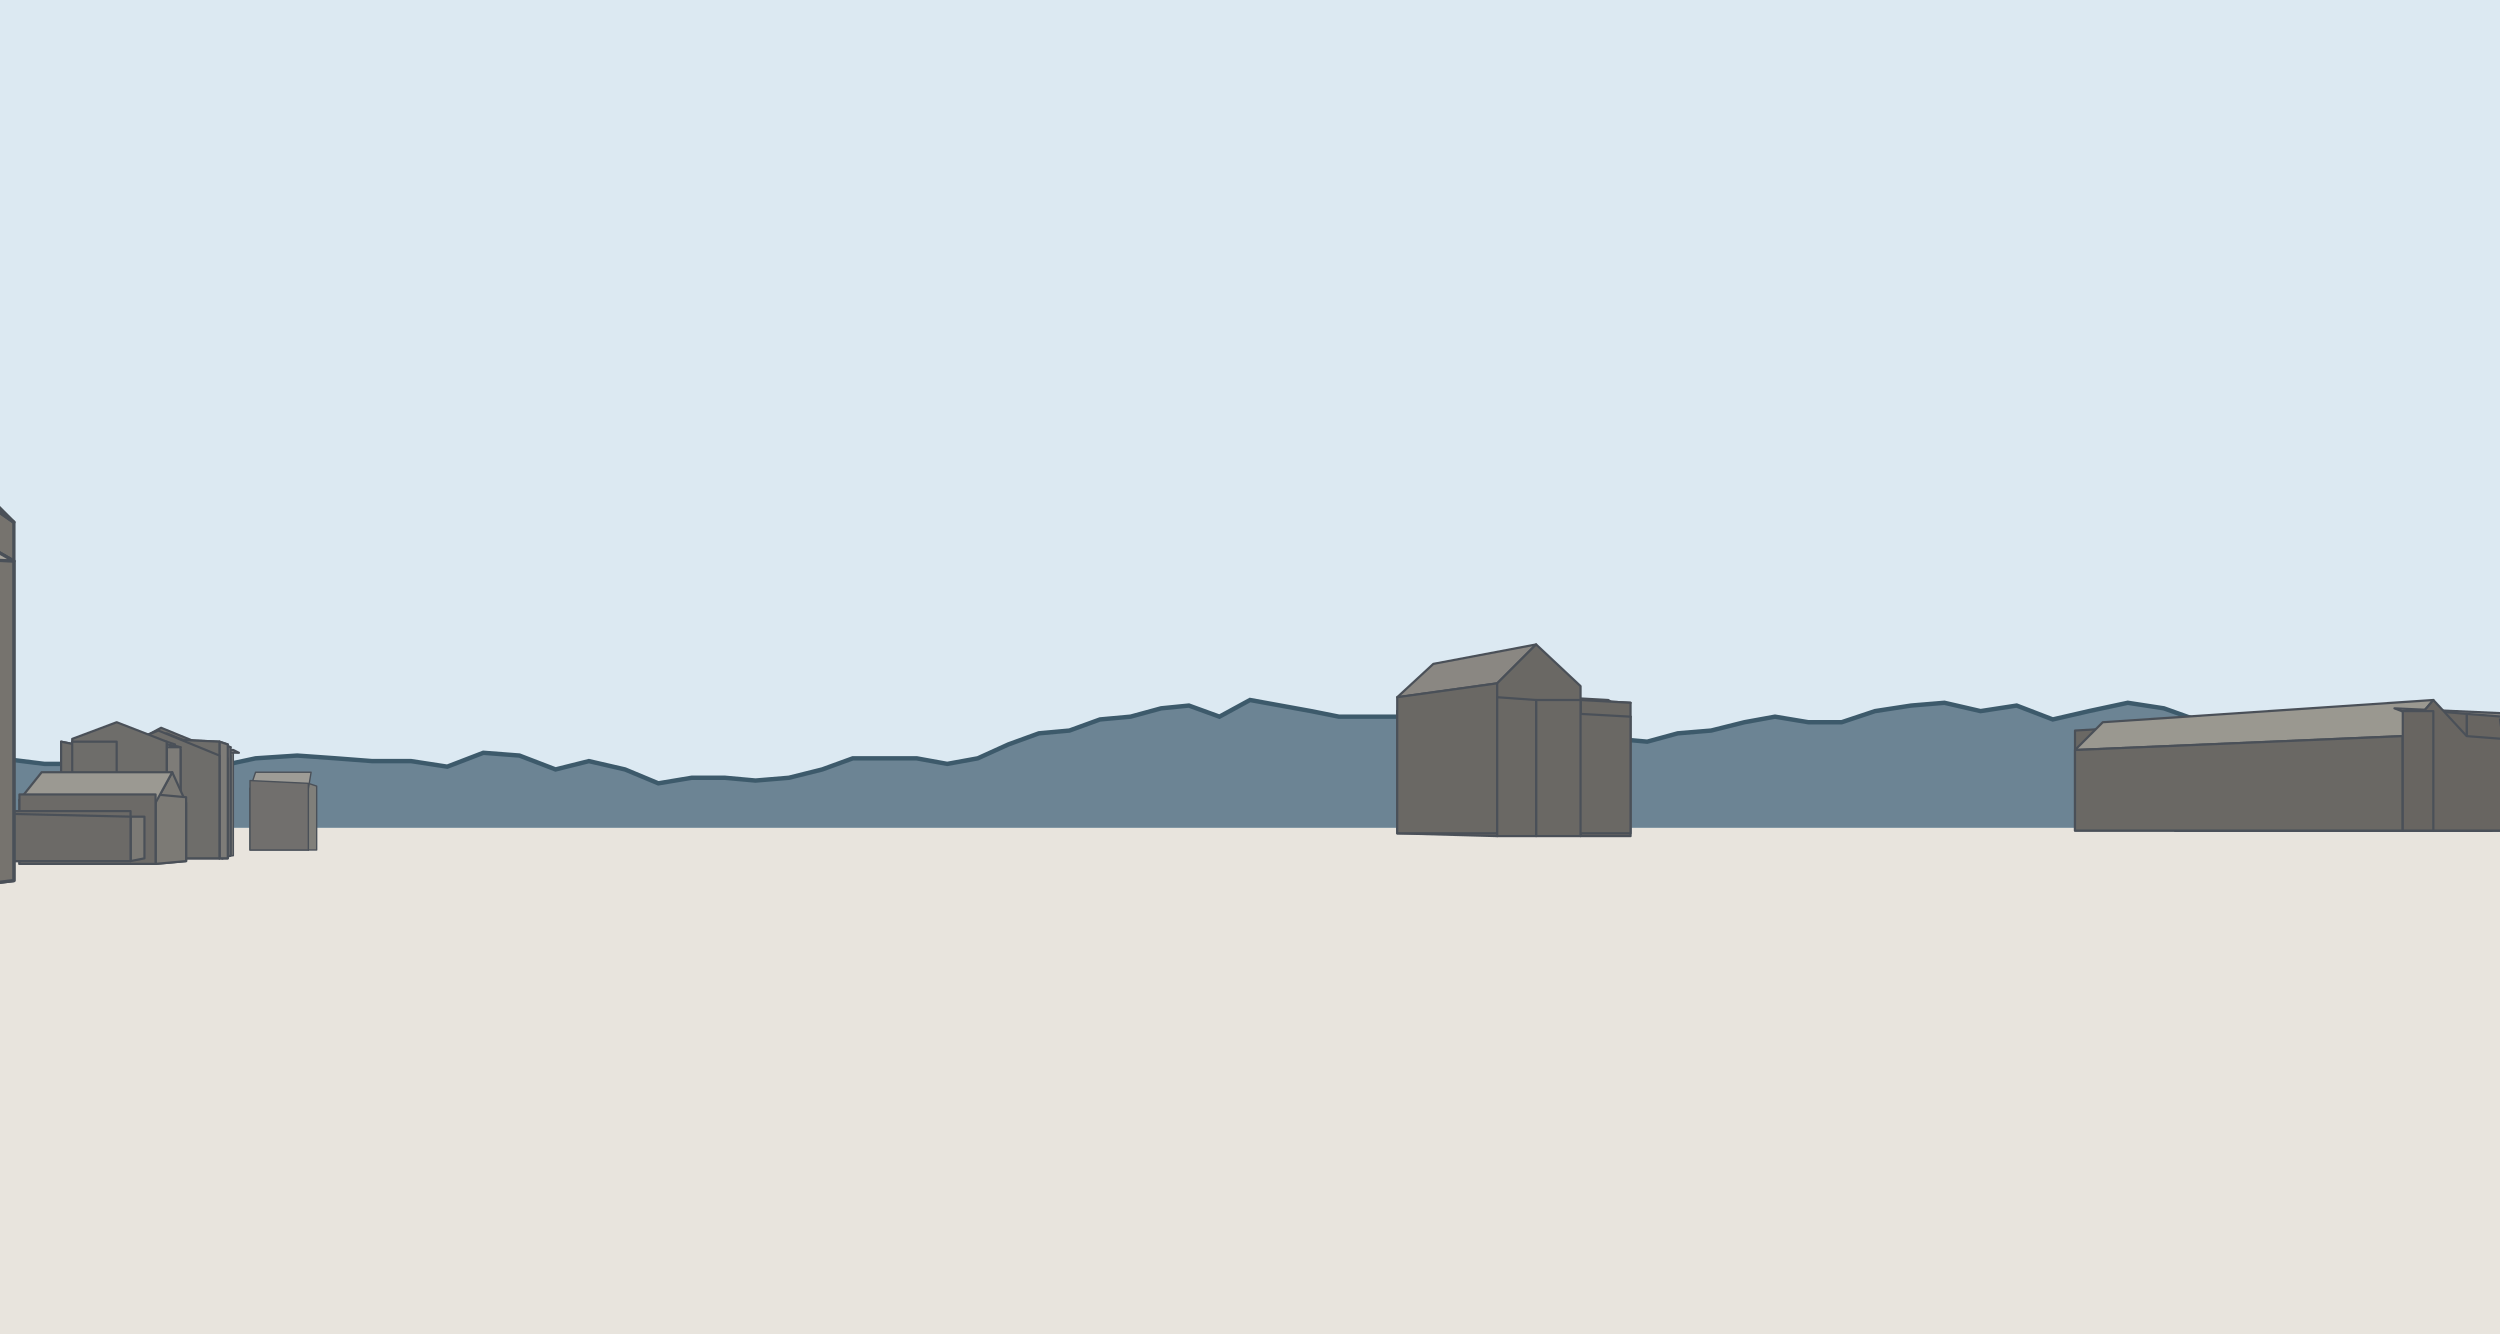
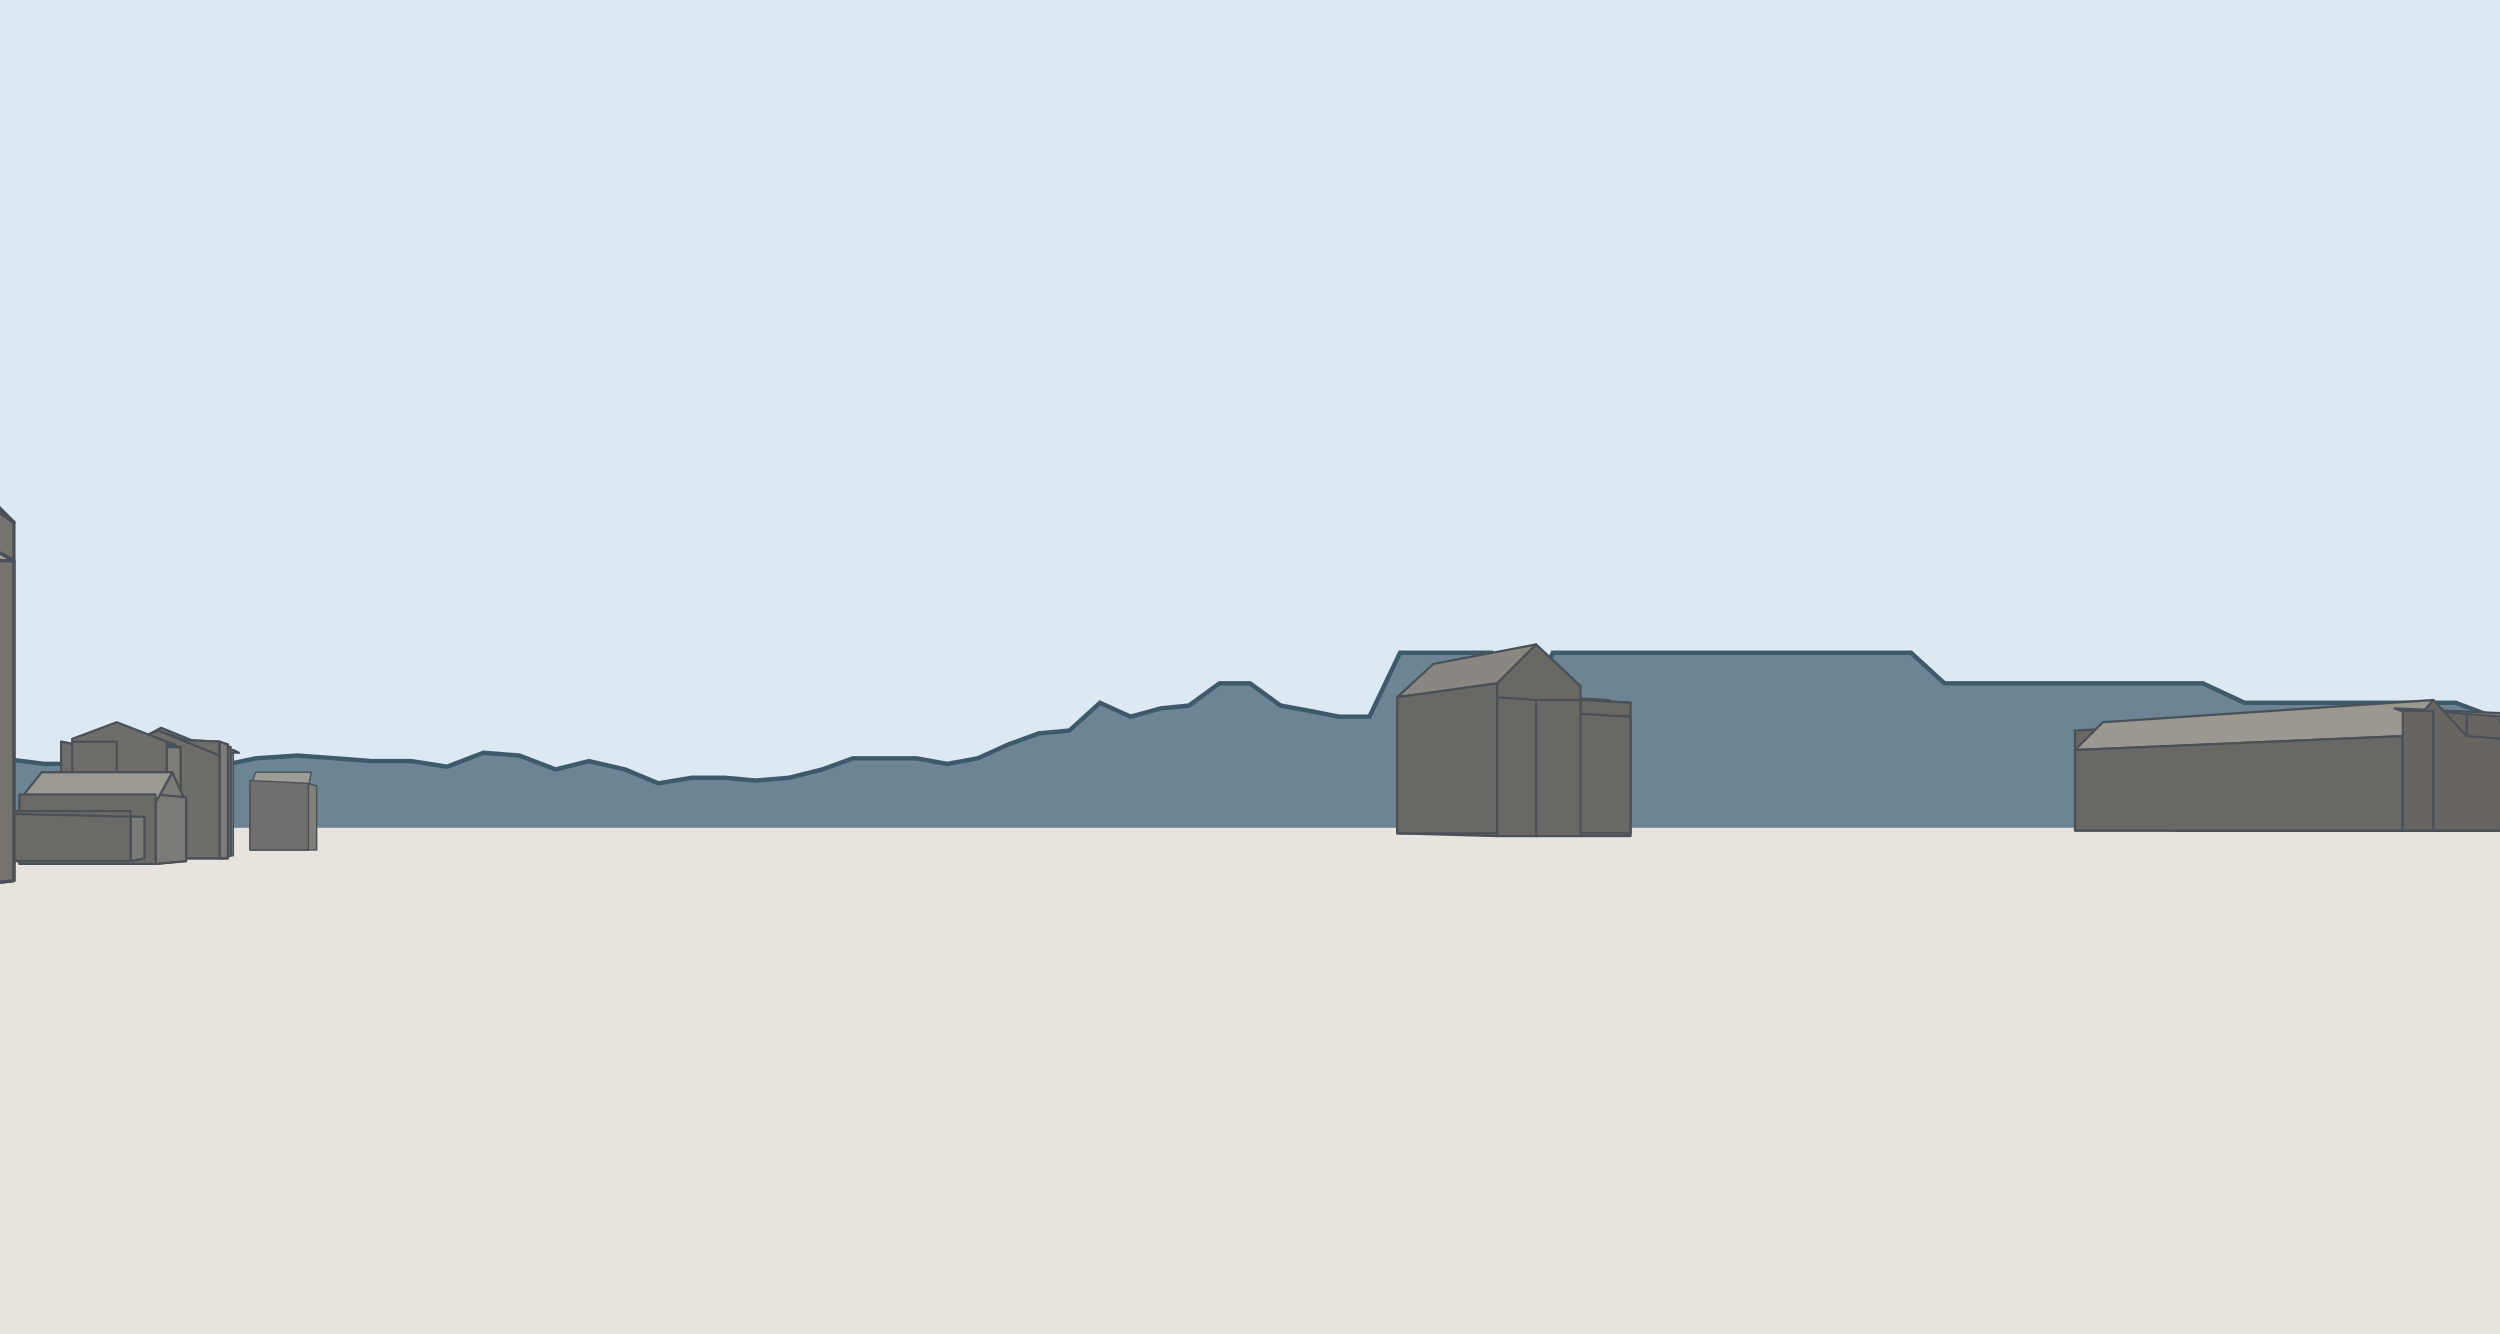
<svg xmlns="http://www.w3.org/2000/svg" viewBox="0 0 900 480">
  <rect width="900" height="480" fill="#dce9f2" />
  <rect y="298" width="900" height="480" fill="#e8e4dd" />
-   <polygon points="-70,298 -70,277 -52,275 -34,277 -17,272 0,273 16,275 32,275 48,276 63,275 78,276 92,273 107,272 121,273 134,274 148,274 161,276 174,271 187,272 200,277 212,274 225,277 237,282 249,280 261,280 272,281 284,280 296,277 307,273 318,273 330,273 341,275 352,273 363,268 374,264 385,263 396,259 407,258 418,255 428,254 439,258 450,252 461,254 472,256 482,258 493,258 504,258 515,258 526,261 537,262 548,262 559,262 570,264 582,266 593,267 604,264 616,263 628,260 639,258 651,260 663,260 675,256 688,254 700,253 713,256 726,254 739,259 752,256 766,253 779,255 793,260 808,263 822,265 837,264 852,265 868,264 884,263 900,264 917,265 934,265 952,265 970,266 970,298" fill="#6c8494" />
-   <polyline points="-70,277 -52,275 -34,277 -17,272 0,273 16,275 32,275 48,276 63,275 78,276 92,273 107,272 121,273 134,274 148,274 161,276 174,271 187,272 200,277 212,274 225,277 237,282 249,280 261,280 272,281 284,280 296,277 307,273 318,273 330,273 341,275 352,273 363,268 374,264 385,263 396,259 407,258 418,255 428,254 439,258 450,252 461,254 472,256 482,258 493,258 504,258 515,258 526,261 537,262 548,262 559,262 570,264 582,266 593,267 604,264 616,263 628,260 639,258 651,260 663,260 675,256 688,254 700,253 713,256 726,254 739,259 752,256 766,253 779,255 793,260 808,263 822,265 837,264 852,265 868,264 884,263 900,264 917,265 934,265 952,265 970,266" fill="none" stroke="#3d5a6b" stroke-width="1.6" />
+   <polygon points="-70,298 -70,277 -52,275 -34,277 -17,272 0,273 16,275 32,275 48,276 63,275 78,276 92,273 107,272 121,273 134,274 148,274 161,276 174,271 187,272 200,277 212,274 225,277 237,282 249,280 261,280 272,281 284,280 296,277 307,273 318,273 330,273 341,275 352,273 363,268 374,264 385,263 396,253 407,258 418,255 428,254 439,246 450,246 461,254 472,256 482,258 493,258 504,235 515,235 526,235 537,235 548,262 559,235 570,235 582,235 593,235 604,235 616,235 628,235 639,235 651,235 663,235 675,235 688,235 700,246 713,246 726,246 739,246 752,246 766,246 779,246 793,246 808,253 822,253 837,253 852,253 868,253 884,253 900,259 917,259 934,259 952,259 970,259 970,298" fill="#6c8494" />
+   <polyline points="-70,277 -52,275 -34,277 -17,272 0,273 16,275 32,275 48,276 63,275 78,276 92,273 107,272 121,273 134,274 148,274 161,276 174,271 187,272 200,277 212,274 225,277 237,282 249,280 261,280 272,281 284,280 296,277 307,273 318,273 330,273 341,275 352,273 363,268 374,264 385,263 396,253 407,258 418,255 428,254 439,246 450,246 461,254 472,256 482,258 493,258 504,235 515,235 526,235 537,235 548,262 559,235 570,235 582,235 593,235 604,235 616,235 628,235 639,235 651,235 663,235 675,235 688,235 700,246 713,246 726,246 739,246 752,246 766,246 779,246 793,246 808,253 822,253 837,253 852,253 868,253 884,253 900,259 917,259 934,259 952,259 970,259" fill="none" stroke="#3d5a6b" stroke-width="1.6" />
  <g fill="#807f7a" stroke="#4a5058" stroke-linejoin="round" stroke-width="0.5">
    <polygon points="111,306 114,306 114,283 111,282 111,306" />
  </g>
  <g fill="#9e9c96" stroke="#4a5058" stroke-linejoin="round" stroke-width="0.5">
    <polygon points="92,278 90,284 111,284 112,278 92,278" />
  </g>
  <g fill="#807f7a" stroke="#4a5058" stroke-linejoin="round" stroke-width="0.5">
    <polygon points="84,275 82,274 82,308 84,308 84,275" />
    <polygon points="82,308 84,308 84,270 82,270 82,308" />
  </g>
  <g fill="#716f6d" stroke="#4a5058" stroke-linejoin="round" stroke-width="0.5">
    <polygon points="111,284 90,284 90,306 111,306 111,284" />
    <polygon points="90,306 111,306 111,282 90,281 90,306" />
    <polygon points="78,308 82,308 82,270 78,270 78,308" />
    <polygon points="65,266 44,273 44,308 48,308 48,274 65,266 78,274 78,308 82,308 82,274 65,266" />
  </g>
  <g fill="#807f7a" stroke="#4a5058" stroke-linejoin="round" stroke-width="0.5">
    <polygon points="81,271 79,271 79,308 81,308 81,271" />
  </g>
  <g fill="#807f7a" stroke="#4a5058" stroke-linejoin="round" stroke-width="0.8">
    <polygon points="79,308 81,308 81,270 79,269 79,308" />
  </g>
  <g fill="#716f6d" stroke="#4a5058" stroke-linejoin="round" stroke-width="0.8">
    <polygon points="44,308 48,308 48,269 44,269 44,308" />
  </g>
  <g fill="#adaba4" stroke="#4a5058" stroke-linejoin="round" stroke-width="0.8">
    <polygon points="57,266 79,267 82,268 80,268 83,269 79,269 81,270 78,270 78,270 82,270 84,270 83,270 83,270 84,270 86,271 42,270 39,270 44,270 43,270 49,270 49,270 47,270 44,269 48,269 48,269 47,269 39,269 36,268 45,268 41,267 40,267 31,267 28,266 37,266 57,266" />
  </g>
  <g fill="#7e7c78" stroke="#4a5058" stroke-linejoin="round" stroke-width="0.8">
    <polygon points="83,272 80,271 80,272 80,272 80,309 83,308 83,272" />
    <polygon points="80,309 83,308 83,269 80,268 80,309" />
  </g>
  <g fill="#6e6d6a" stroke="#4a5058" stroke-linejoin="round" stroke-width="0.8">
    <polygon points="45,272 61,264 45,270 36,270 36,308 45,308 45,272" />
    <polygon points="36,308 45,308 45,268 36,268 36,308" />
    <polygon points="58,262 41,271 41,272 60,264 80,272 80,271 58,262" />
  </g>
  <g fill="#7e7c78" stroke="#4a5058" stroke-linejoin="round" stroke-width="0.8">
    <polygon points="82,273 79,272 79,309 82,309 82,273" />
    <polygon points="79,309 82,309 82,268 79,267 79,309" />
  </g>
  <g fill="#6e6d6a" stroke="#4a5058" stroke-linejoin="round" stroke-width="0.8">
    <polygon points="876,298 1008,299 1008,272 1036,263 1036,254 992,256 992,267 876,271 876,298" />
    <polygon points="57,309 79,309 79,267 57,266 57,309" />
    <polygon points="37,271 28,271 28,309 79,309 79,272 57,263 37,271" />
    <polygon points="37,309 57,309 57,266 37,266 37,309" />
    <polygon points="28,309 37,309 37,266 28,266 28,309" />
  </g>
  <g fill="#7e7c78" stroke="#4a5058" stroke-linejoin="round" stroke-width="0.8">
    <polygon points="60,310 65,309 65,270 63,269 63,268 60,267 60,310" />
    <polygon points="60,310 65,309 65,269 60,268 60,310" />
    <polygon points="3,269 1,268 1,310 3,310 3,269" />
    <polygon points="1,310 3,310 3,262 1,261 1,310" />
  </g>
  <g fill="#6e6d6a" stroke="#4a5058" stroke-linejoin="round" stroke-width="0.8">
    <polygon points="24,310 29,310 29,277 24,277 24,310" />
    <polygon points="24,310 29,310 29,268 24,268 24,310" />
    <polygon points="1,310 1,268 -7,266 -7,310 1,310" />
    <polygon points="-7,310 1,310 1,261 -7,261 -7,310" />
  </g>
  <g fill="#aca9a3" stroke="#4a5058" stroke-linejoin="round" stroke-width="0.8">
    <polygon points="24,268 22,267 27,268 26,267 42,267 60,268 65,269 27,269 24,268 29,268 29,268 24,268" />
    <polygon points="-46,260 -39,261 -73,261 -82,259 -93,257 -56,258 -34,259 -14,259 -7,261 1,261 3,262 -5,261 -1,262 -32,262 -38,260 -40,260 -46,260" />
  </g>
  <g fill="#6e6d6a" stroke="#4a5058" stroke-linejoin="round" stroke-width="0.8">
    <polygon points="42,310 60,310 60,268 42,267 42,310" />
    <polygon points="60,310 60,267 42,260 26,266 26,310 60,310" />
    <polygon points="22,310 27,310 27,279 22,279 22,310" />
    <polygon points="22,310 27,310 27,268 22,267 22,310" />
    <polygon points="26,310 42,310 42,267 26,267 26,310" />
  </g>
  <g fill="#7c7a75" stroke="#4a5058" stroke-linejoin="round" stroke-width="0.8">
    <polygon points="67,310 67,289 62,278 56,289 56,311 67,310" />
    <polygon points="56,311 67,310 67,287 56,286 56,311" />
  </g>
  <g fill="#9b9992" stroke="#4a5058" stroke-linejoin="round" stroke-width="0.8">
    <polygon points="15,278 7,288 56,289 62,278 15,278" />
  </g>
  <g fill="#6c6a67" stroke="#4a5058" stroke-linejoin="round" stroke-width="0.8">
    <polygon points="56,289 7,288 7,311 56,311 56,289" />
  </g>
  <g fill="#7c7a75" stroke="#4a5058" stroke-linejoin="round" stroke-width="0.8">
    <polygon points="52,292 47,292 47,310 52,309 52,292" />
  </g>
  <g fill="#6c6a67" stroke="#4a5058" stroke-linejoin="round" stroke-width="0.8">
    <polygon points="7,311 56,311 56,286 7,286 7,311" />
  </g>
  <g fill="#7c7a75" stroke="#4a5058" stroke-linejoin="round" stroke-width="0.8">
    <polygon points="47,310 52,309 52,294 47,294 47,310" />
  </g>
  <g fill="#6c6a67" stroke="#4a5058" stroke-linejoin="round" stroke-width="0.8">
    <polygon points="47,292 4,292 4,310 47,310 47,292" />
  </g>
  <g fill="#9b9992" stroke="#4a5058" stroke-linejoin="round" stroke-width="0.8">
    <polygon points="892,264 902,267 957,269 950,266 892,264" />
  </g>
  <g fill="#6c6a67" stroke="#4a5058" stroke-linejoin="round" stroke-width="0.8">
    <polygon points="4,310 47,310 47,294 4,293 4,310" />
    <polygon points="888,299 892,299 892,281 888,281 888,299" />
    <polygon points="902,298 902,267 892,264 888,268 888,298 902,298" />
    <polygon points="892,299 902,299 902,281 892,281 892,299" />
  </g>
  <g fill="#8a8782" stroke="#4a5058" stroke-linejoin="round" stroke-width="0.8">
    <polygon points="889,275 775,272 783,277 897,280 889,275" />
  </g>
  <g fill="#6a6864" stroke="#4a5058" stroke-linejoin="round" stroke-width="0.8">
    <polygon points="897,280 783,277 783,299 897,299 897,280" />
    <polygon points="783,299 897,299 897,268 783,263 783,299" />
  </g>
  <g fill="#8a8782" stroke="#4a5058" stroke-linejoin="round" stroke-width="0.8">
    <polygon points="554,254 536,254 542,262 560,262 554,254" />
  </g>
  <g fill="#6a6864" stroke="#4a5058" stroke-linejoin="round" stroke-width="0.8">
    <polygon points="560,262 542,262 542,300 560,300 560,262" />
    <polygon points="542,300 560,300 560,256 542,256 542,300" />
  </g>
  <g fill="#aaa7a0" stroke="#4a5058" stroke-linejoin="round" stroke-width="0.8">
    <polygon points="503,256 539,251 553,252 569,252 587,253 573,255 555,254 542,256 560,256 549,257 531,257 530,257 503,256" />
  </g>
  <g fill="#8a8782" stroke="#4a5058" stroke-linejoin="round" stroke-width="0.8">
    <polygon points="516,239 503,251 539,246 553,232 516,239" />
  </g>
  <g fill="#6a6864" stroke="#4a5058" stroke-linejoin="round" stroke-width="0.8">
    <polygon points="503,300 539,301 539,251 503,256 503,300" />
    <polygon points="539,246 503,251 503,300 539,300 539,246" />
  </g>
  <g fill="#9a9890" stroke="#4a5058" stroke-linejoin="round" stroke-width="0.8">
    <polygon points="579,252 561,251 569,257 587,258 579,252" />
  </g>
  <g fill="#6a6864" stroke="#4a5058" stroke-linejoin="round" stroke-width="0.8">
    <polygon points="569,301 587,301 587,253 569,252 569,301" />
    <polygon points="539,300 587,300 587,258 569,257 569,247 553,232 539,246 539,300" />
    <polygon points="553,301 569,301 569,252 553,252 553,301" />
    <polygon points="539,301 553,301 553,252 539,251 539,301" />
    <polygon points="747,299 865,299 865,256 747,263 747,299" />
  </g>
  <g fill="#9a9890" stroke="#4a5058" stroke-linejoin="round" stroke-width="0.8">
    <polygon points="876,252 757,260 747,270 865,265 876,252" />
  </g>
  <g fill="#6a6864" stroke="#4a5058" stroke-linejoin="round" stroke-width="0.8">
    <polygon points="865,265 747,270 747,299 865,299 865,265" />
  </g>
  <g fill="#888580" stroke="#4a5058" stroke-linejoin="round" stroke-width="0.8">
    <polygon points="862,255 888,265 901,266 900,259 922,266 906,257 862,255" />
  </g>
  <g fill="#686561" stroke="#4a5058" stroke-linejoin="round" stroke-width="0.8">
    <polygon points="888,299 901,299 901,258 888,257 888,299" />
    <polygon points="876,299 888,299 888,257 876,256 876,299" />
    <polygon points="865,299 901,299 901,266 888,265 876,252 865,265 865,299" />
    <polygon points="865,299 876,299 876,256 865,256 865,299" />
  </g>
  <g fill="#99968e" stroke="#4a5058" stroke-linejoin="round" stroke-width="0.8">
    <polygon points="1148,245 900,259 901,266 1137,256 1143,250 1148,245" />
  </g>
  <g fill="#787670" stroke="#4a5058" stroke-linejoin="round" stroke-width="0.8">
    <polygon points="4,314 4,281 -6,271 -16,279 -16,316 4,314" />
    <polygon points="-16,316 4,314 4,281 -16,279 -16,316" />
  </g>
  <g fill="#a9a69e" stroke="#4a5058" stroke-linejoin="round" stroke-width="0.8">
    <polygon points="-124,279 -142,278 -16,279 4,281 -107,280 -124,279" />
  </g>
  <g fill="#76736e" stroke="#4a5058" stroke-linejoin="round" stroke-width="1.2">
    <polygon points="5,188 -28,165 -28,321 5,317 5,188" />
    <polygon points="-28,321 5,317 5,202 -28,183 -28,321" />
  </g>
  <g fill="#97948c" stroke="#4a5058" stroke-linejoin="round" stroke-width="1.2">
    <polygon points="-38,154 -28,165 5,188 -8,175 -38,154" />
  </g>
  <g fill="#a8a49c" stroke="#4a5058" stroke-linejoin="round" stroke-width="1.2">
    <polygon points="-28,183 5,202 -176,193 -255,169 -28,183" />
  </g>
</svg>
